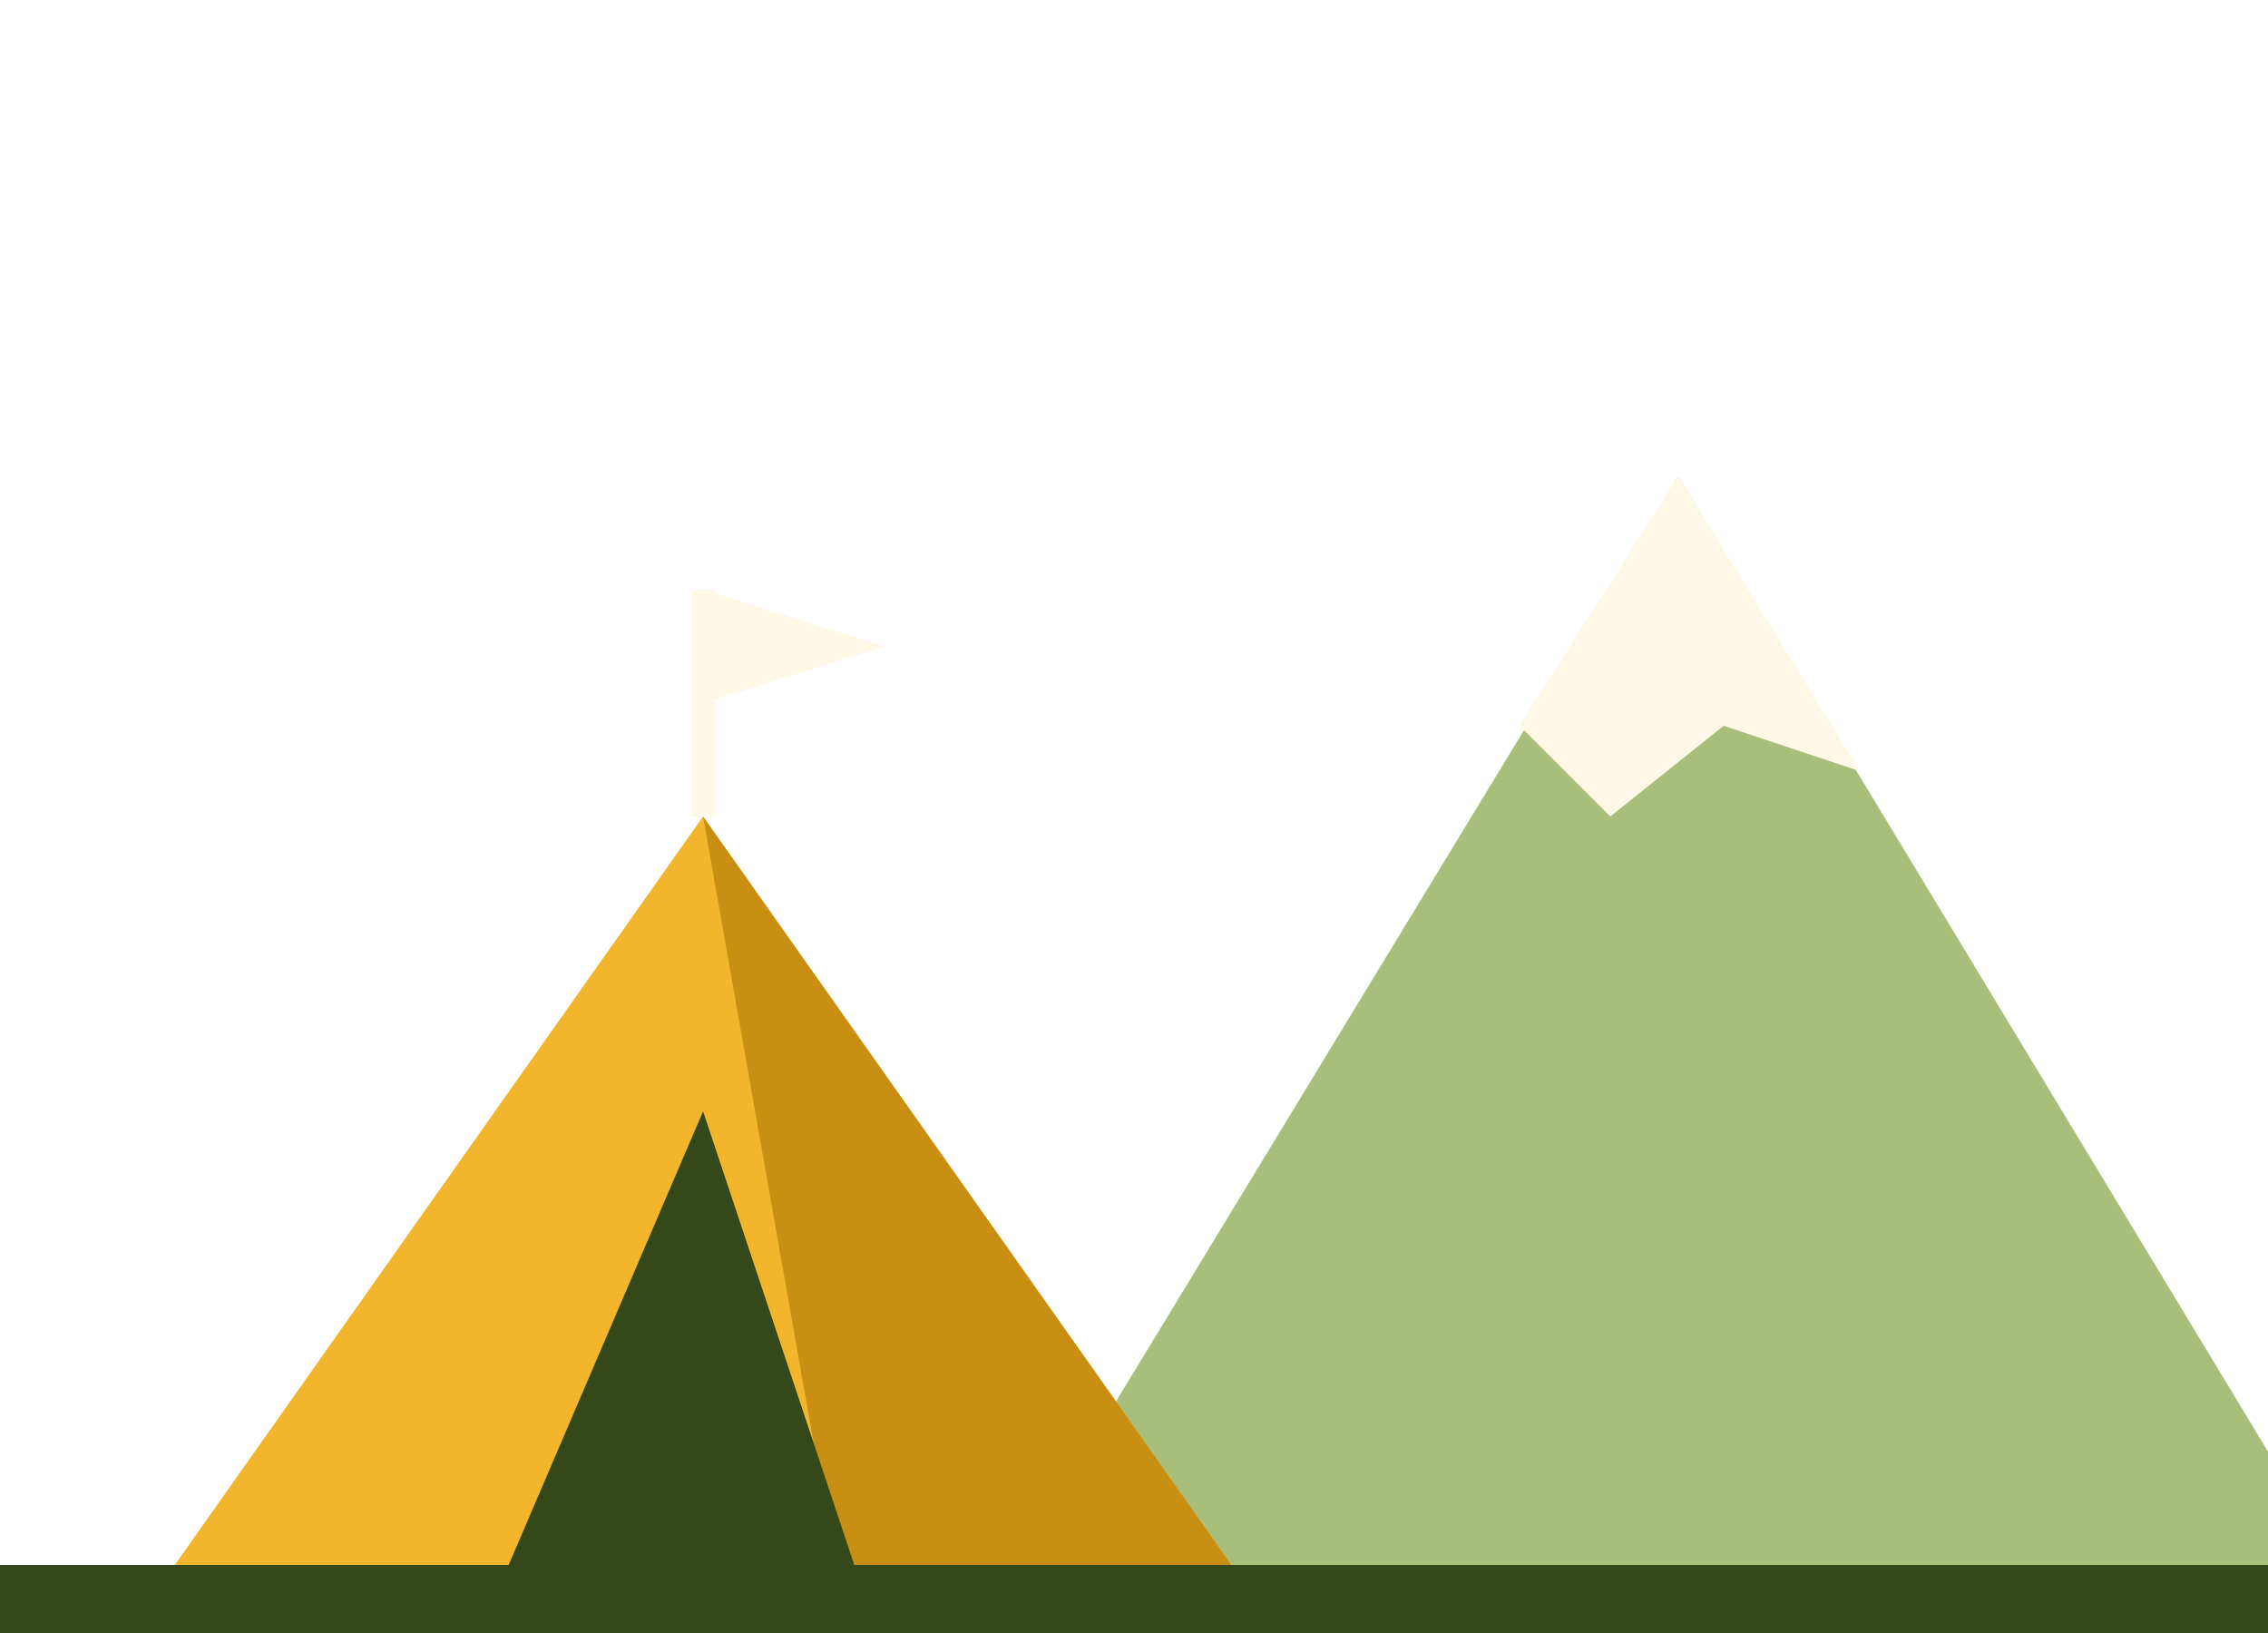
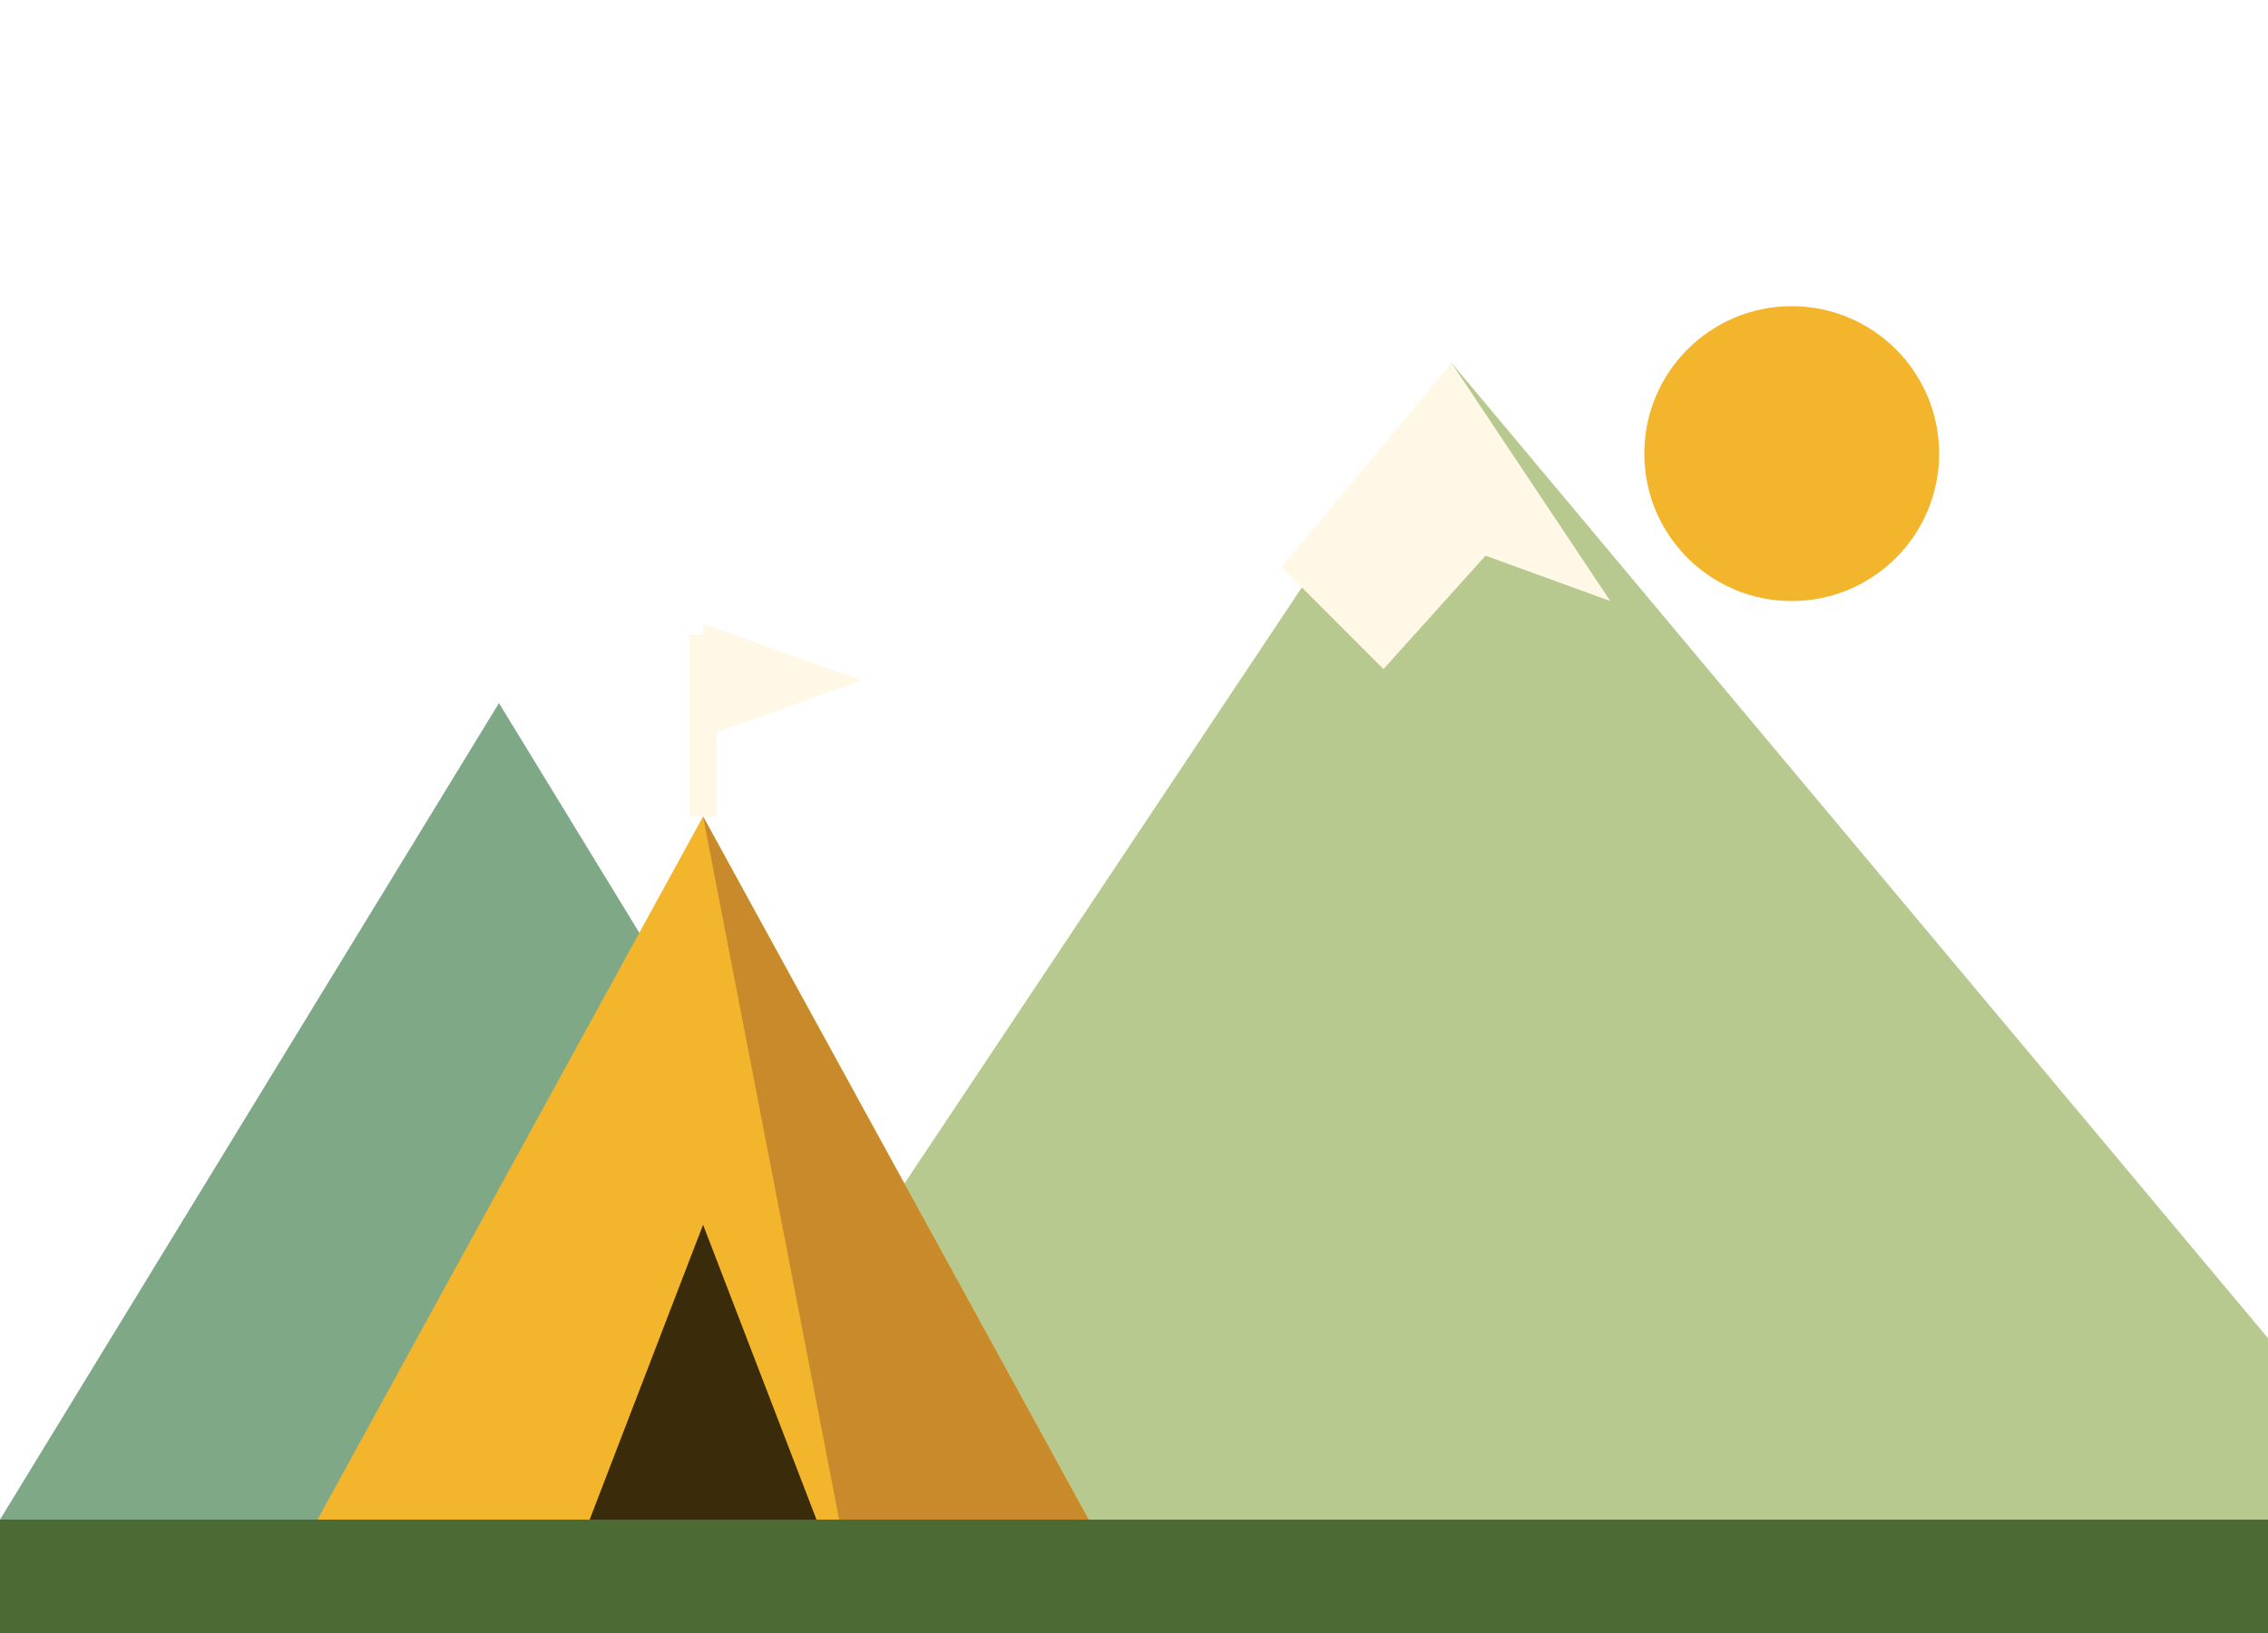
<svg xmlns="http://www.w3.org/2000/svg" viewBox="0 -22 200 144">
-   <polygon points="86,122 148,20 200,106 200,122" fill="#A9BE7A" />
-   <polygon points="148,20 164,46 152,42 142,50 134,42" fill="#FFF8E6" />
-   <polygon points="14,118 62,50 110,118" fill="#F2B52B" />
-   <polygon points="62,50 110,118 74,118" fill="#C98F12" />
-   <polygon points="62,76 44,118 76,118" fill="#34481A" />
-   <path d="M62 50 V30" stroke="#FFF8E6" stroke-width="2" />
-   <polygon points="62,30 78,35 62,40" fill="#FFF8E6" />
-   <rect x="0" y="116" width="200" height="6" fill="#34481A" />
+   <circle cx="158" cy="18" r="13" fill="#F2B52B" />
+   <polygon points="0,112 44,40 88,112" fill="#7FA886" />
+   <polygon points="60,112 128,10 200,96 200,112" fill="#B7C98F" />
+   <polygon points="128,10 142,31 131,27 122,37 113,28" fill="#FFF8E6" />
+   <polygon points="28,112 62,50 96,112" fill="#F2B52B" />
+   <polygon points="62,50 96,112 74,112" fill="#C98A2C" />
+   <polygon points="52,112 62,86 72,112" fill="#3A2C0A" />
+   <path d="M62 50 V34" fill="none" stroke="#FFF8E6" stroke-width="2.4" />
+   <polygon points="62,33 76,38 62,43" fill="#FFF8E6" />
+   <rect x="0" y="112" width="200" height="10" fill="#4C6B34" />
</svg>
